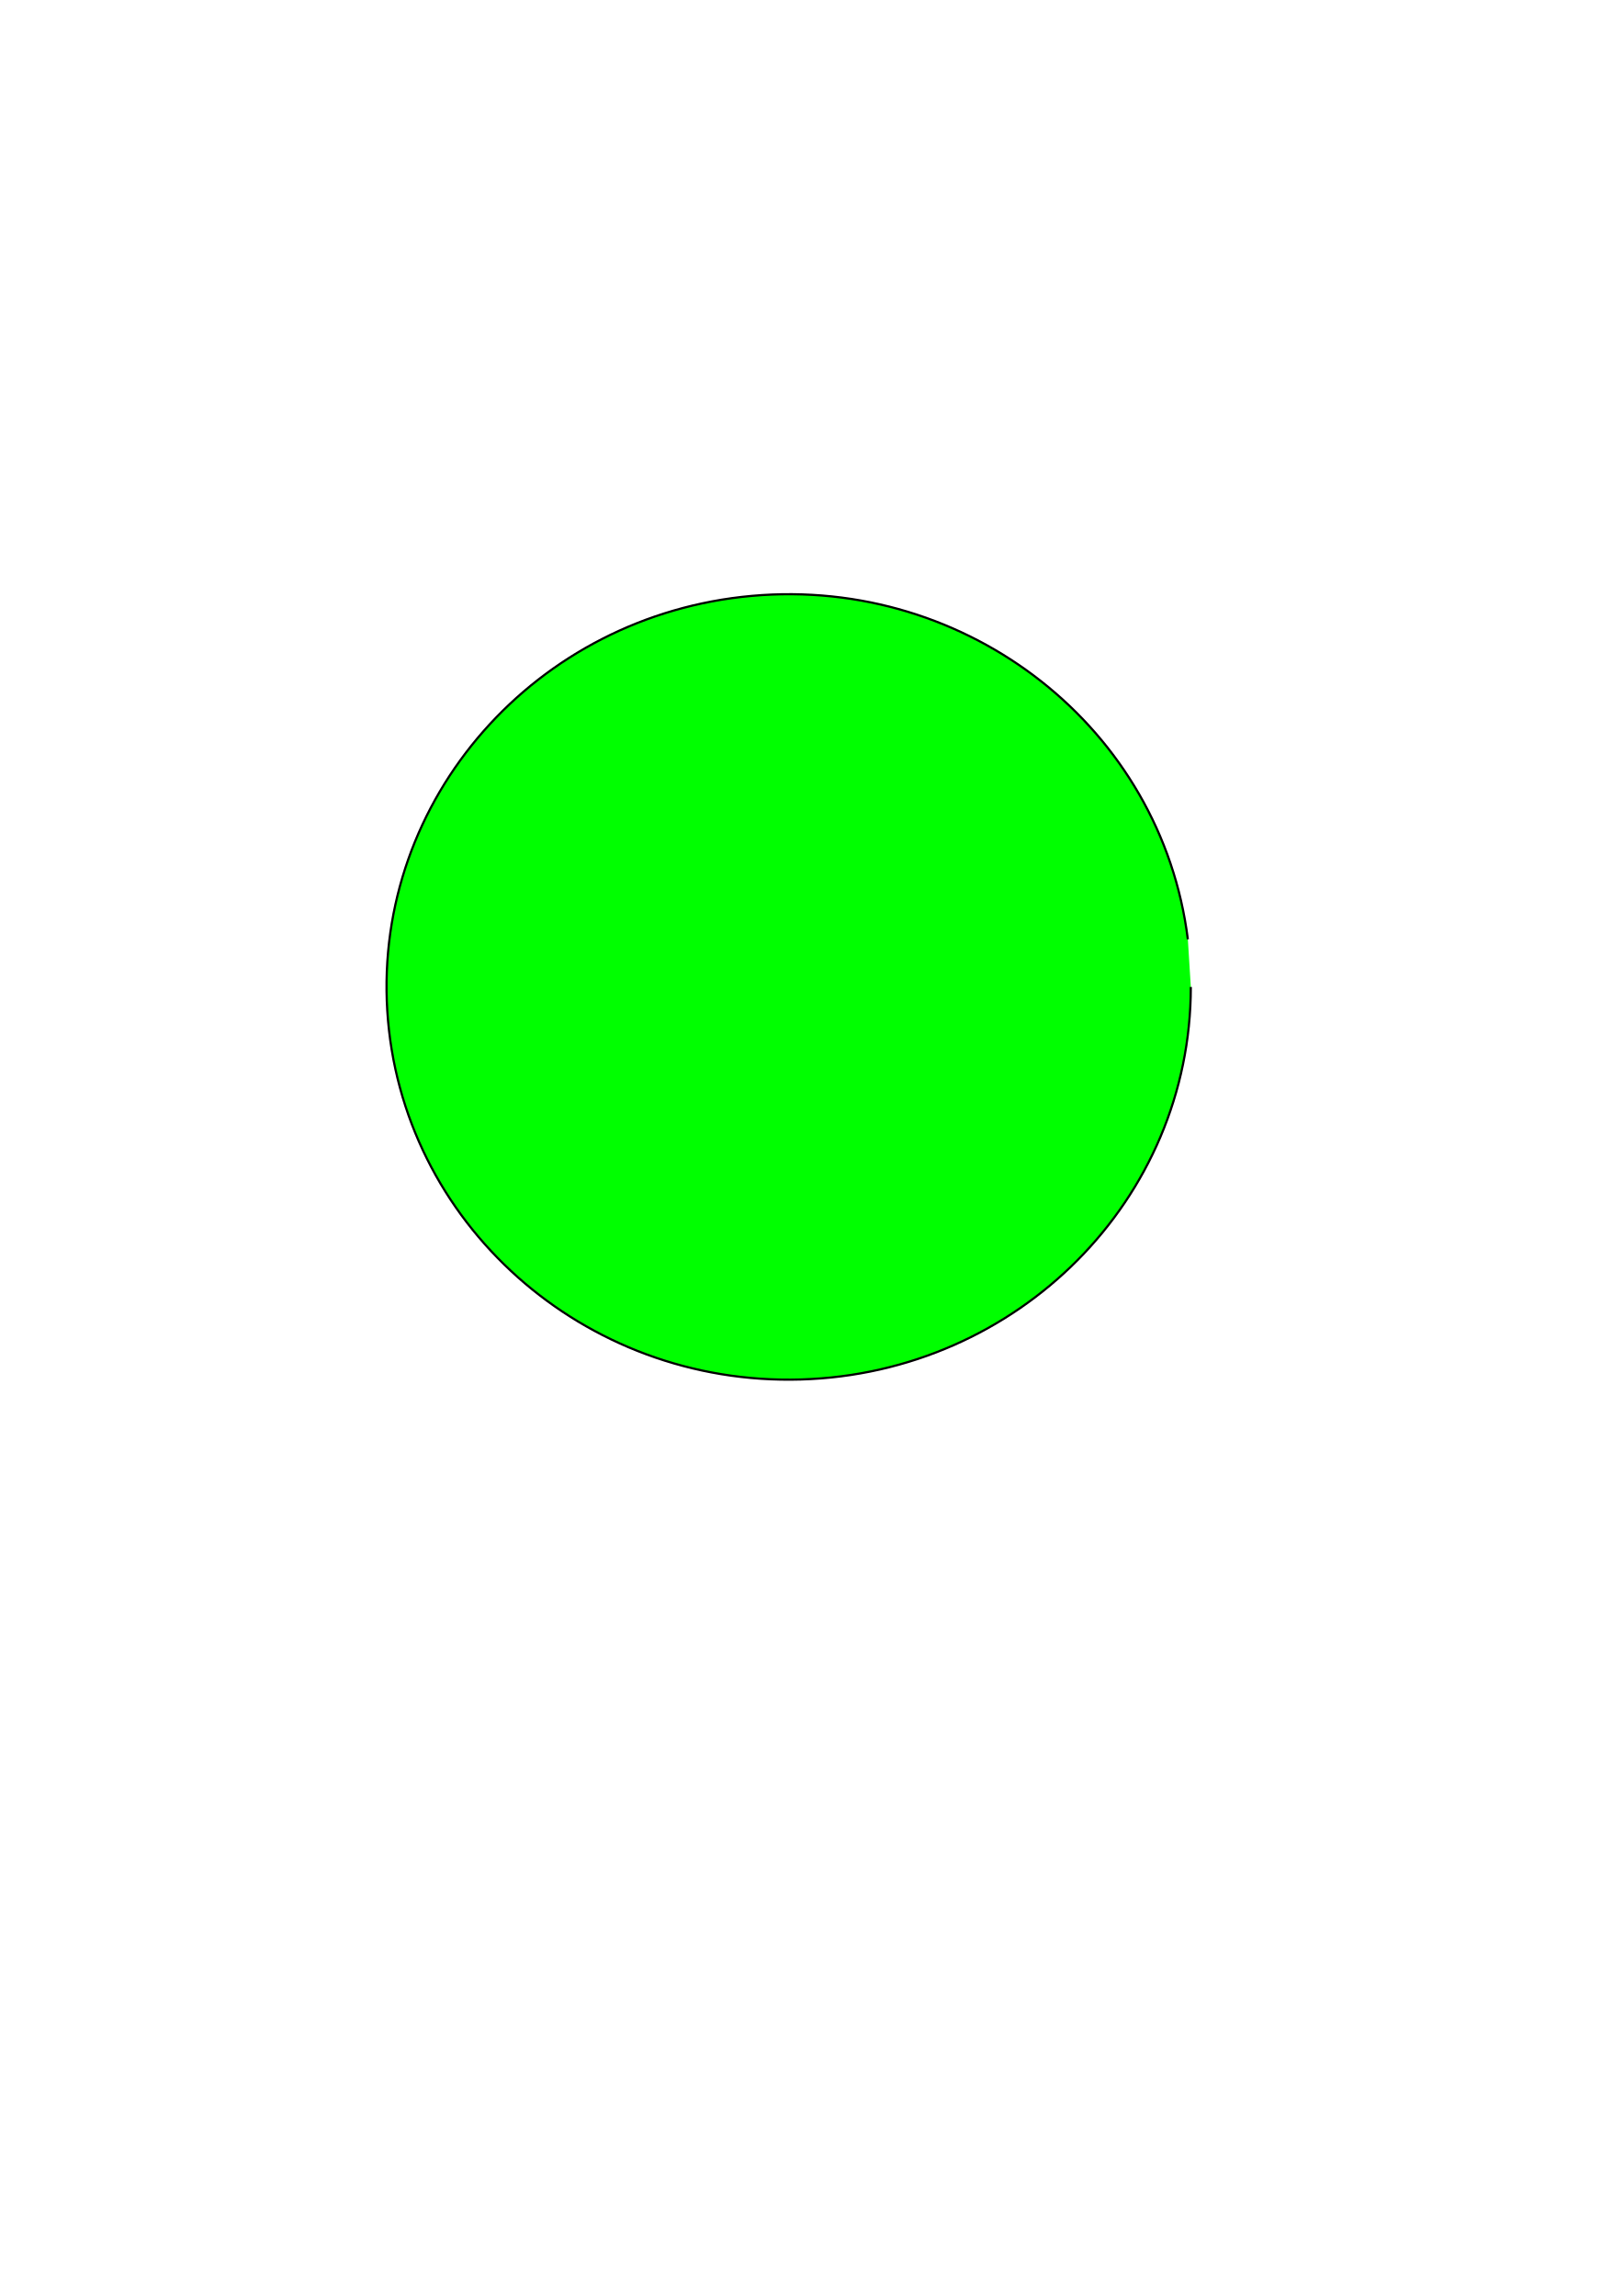
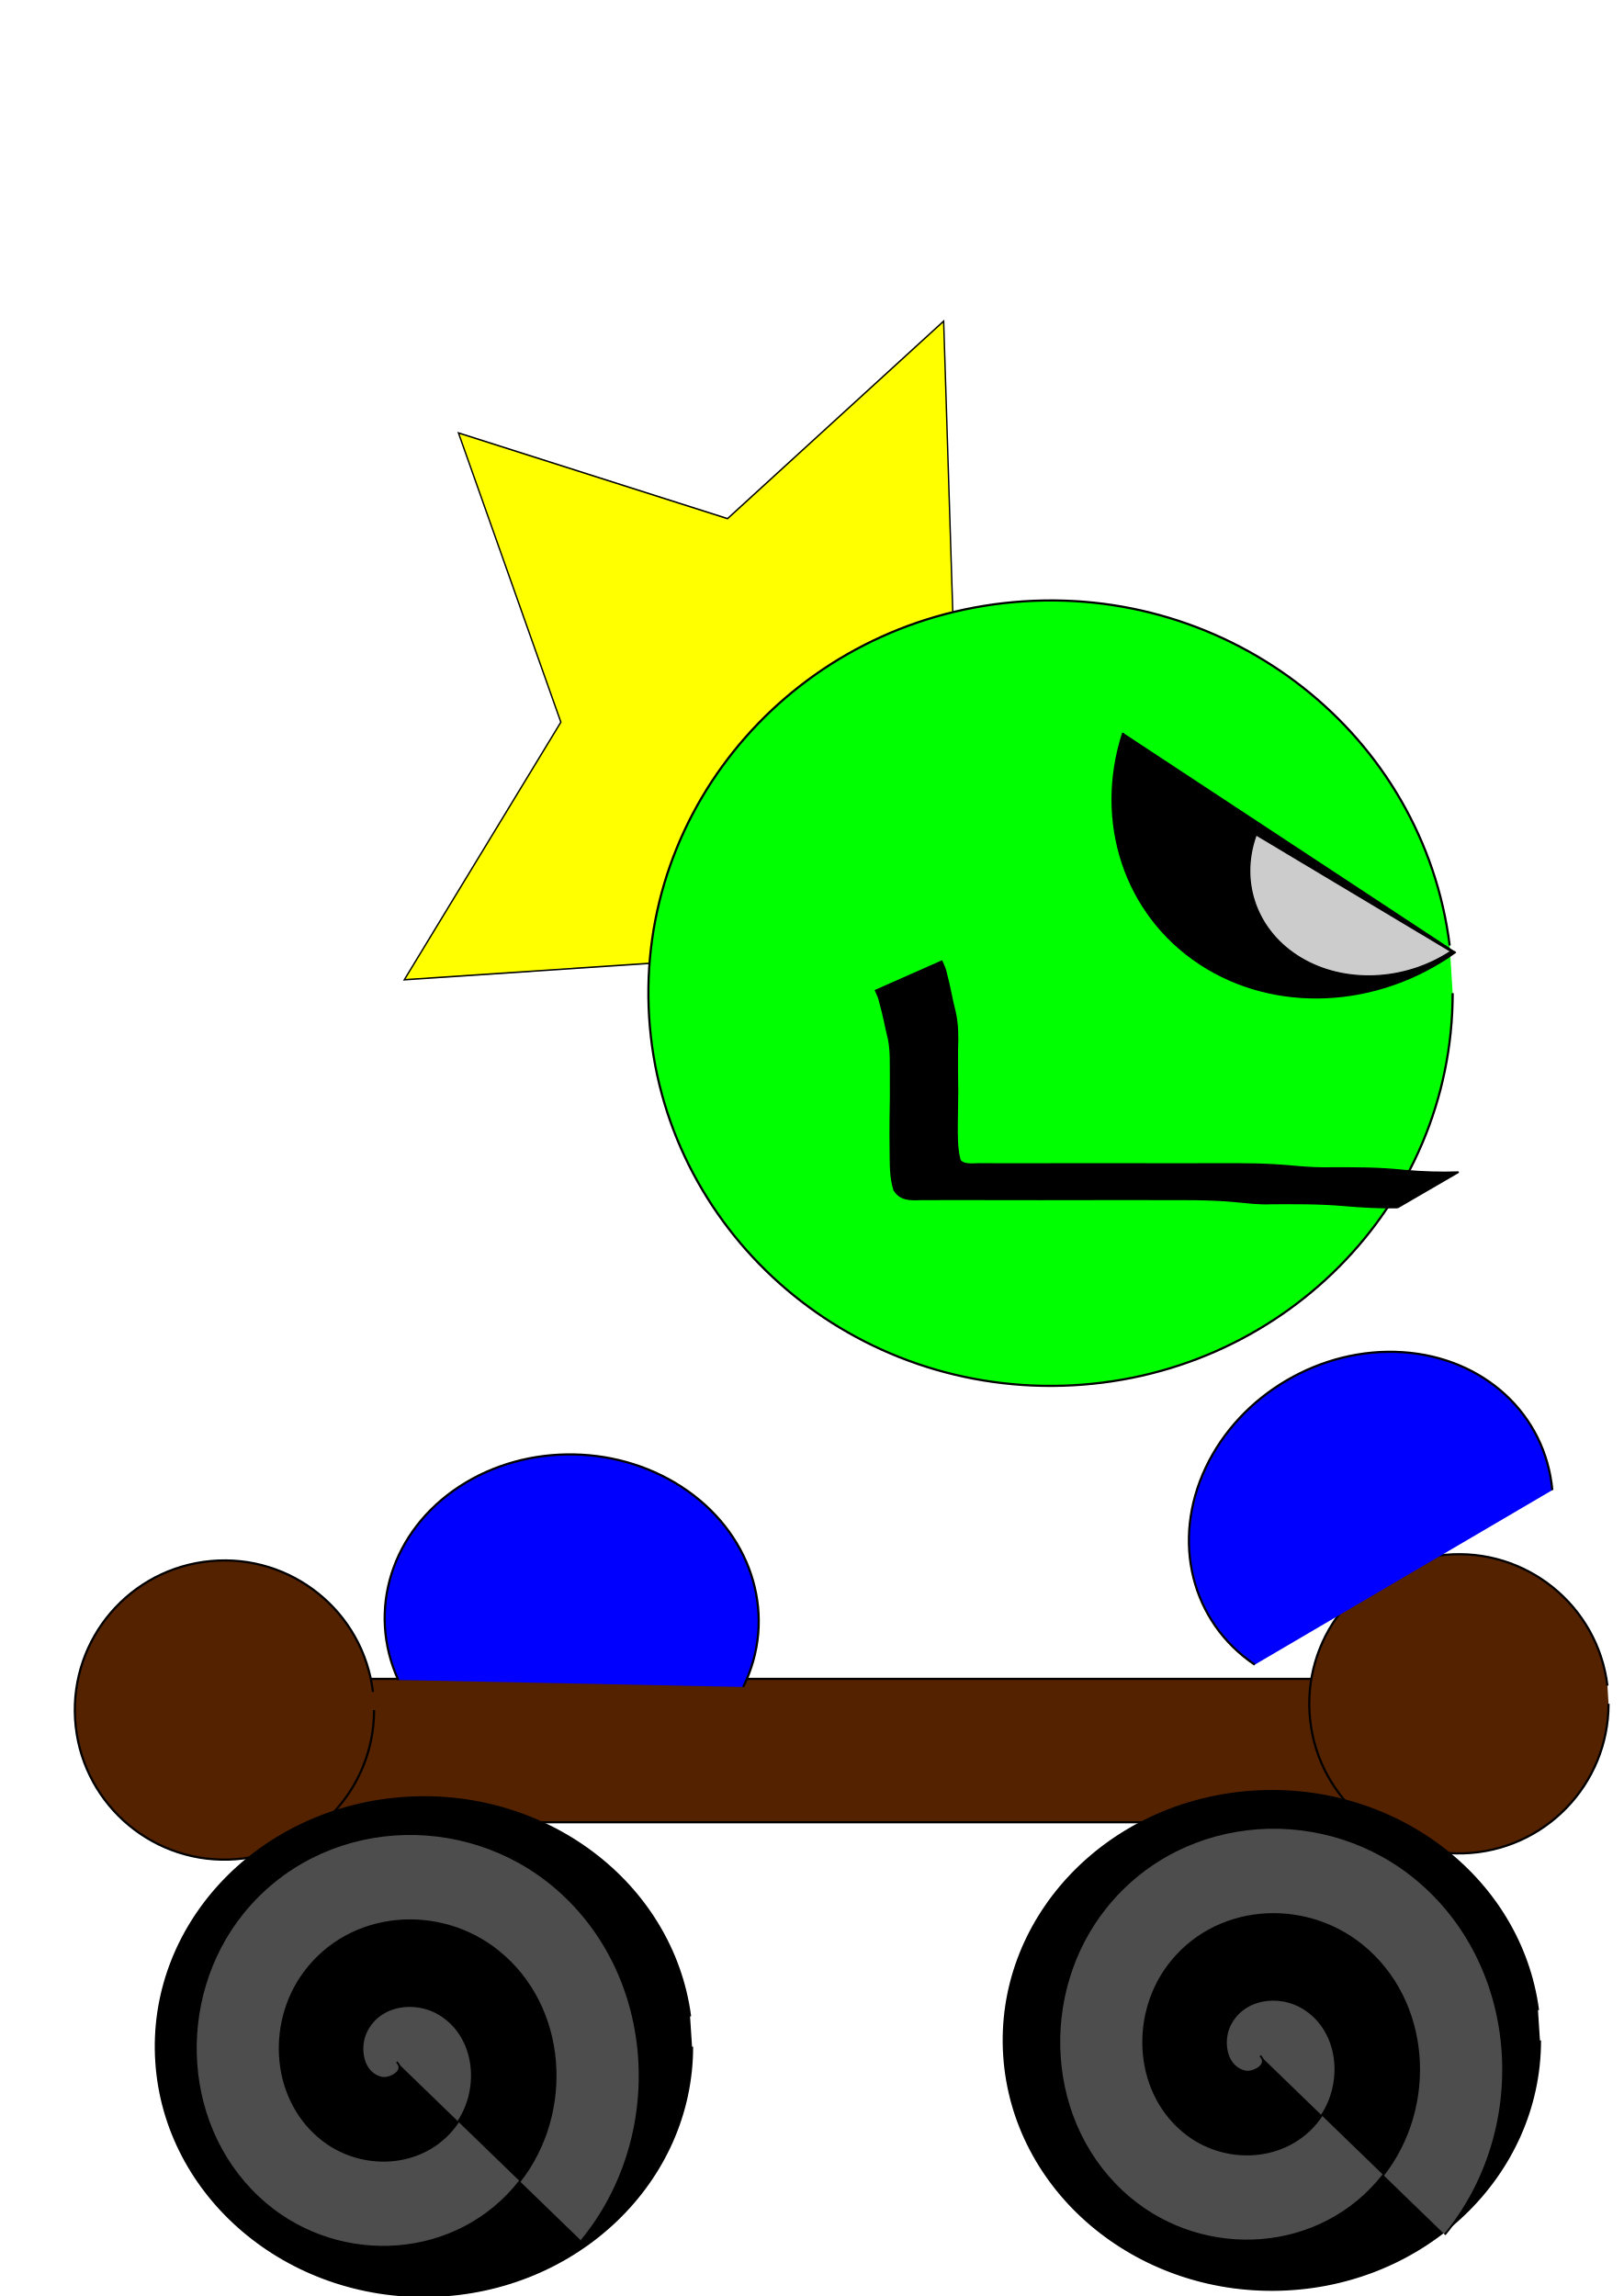
<svg xmlns="http://www.w3.org/2000/svg" width="210mm" height="297mm" viewBox="0 0 744.094 1052.362" id="svg3346" version="1.1">
-   <defs id="defs3348" />
+   <defs id="defs3348">
+     </defs>
  <g id="layer1">
-     <path style="fill:#00ff00;stroke:#000000" id="path3354" d="M 545.714,452.362 A 184.286,180 0 0 1 367.031,632.279 184.286,180 0 0 1 177.483,463.301 184.286,180 0 0 1 344.643,273.11 184.286,180 0 0 1 544.353,430.526" />
+     <rect style="fill:#552200;stroke:#000000" id="rect3342" width="502.857" height="65.714" x="142.857" y="769.505" />
+     <path style="fill:#552200;stroke:#000000" id="path3344" d="m 171.429,783.791 a 68.571,68.571 0 0 1 -66.487,68.54 68.571,68.571 0 0 1 -70.529,-64.373 68.571,68.571 0 0 1 62.199,-72.453 68.571,68.571 0 0 1 74.311,59.968" />
+     <path style="fill:#552200;stroke:#000000" id="path3344-2" d="m 737.144,780.935 a 68.571,68.571 0 0 1 -66.487,68.54 68.571,68.571 0 0 1 -70.529,-64.373 68.571,68.571 0 0 1 62.199,-72.453 68.571,68.571 0 0 1 74.311,59.968" />
+     <path style="fill:#000000;stroke:#000000" id="path3361" d="M 705.714,935.219 A 122.857,114.286 0 0 1 586.592,1049.452 122.857,114.286 0 0 1 460.227,942.164 122.857,114.286 0 0 1 571.667,821.409 122.857,114.286 0 0 1 704.807,921.355" />
+     <path style="fill:#000000;stroke:#000000" id="path3361-0" d="M 317.145,938.079 A 122.857,114.286 0 0 1 198.022,1052.312 122.857,114.286 0 0 1 71.657,945.024 122.857,114.286 0 0 1 183.097,824.269 122.857,114.286 0 0 1 316.237,924.215" />
+     <path style="fill:#0000ff;stroke:#000000" id="path3378" d="m 211.702,762.497 a 85.714,75.714 0 0 1 24.735,-89.726 85.714,75.714 0 0 1 104.524,-1.865 85.714,75.714 0 0 1 28.817,88.771" transform="matrix(0.9992748,0.03807831,-0.03807831,0.9992748,0,0)" />
+     <path style="fill:#0000ff;stroke:#000000" id="path3378-7" d="m 126.697,946.975 a 85.714,75.714 0 0 1 24.735,-89.726 85.714,75.714 0 0 1 104.524,-1.865 85.714,75.714 0 0 1 28.817,88.771" transform="matrix(0.8713643,-0.4906366,0.4906366,0.8713643,0,0)" />
+     <path style="fill:#4d4d4d;fill-rule:evenodd;stroke:#000000;stroke-width:1px;stroke-linecap:butt;stroke-linejoin:miter;stroke-opacity:1" id="path3395-9" d="m 1182.898,740.888 c 5.014,4.727 -3.899,9.091 -7.857,8.333 -10.727,-2.053 -12.842,-15.653 -8.81,-24.048 7.213,-15.015 27.022,-17.332 40.238,-9.286 19.395,11.808 21.95,38.543 9.762,56.429 -16.245,23.838 -50.118,26.622 -72.619,10.238 -28.315,-20.617 -31.322,-61.718 -10.714,-88.81 24.958,-32.811 73.333,-36.037 105,-11.19 37.319,29.281 40.763,84.957 11.667,121.19 -33.593,41.833 -96.586,45.496 -137.381,12.143 -46.353,-37.898 -50.234,-108.22 -12.619,-153.571 42.198,-50.877 119.857,-54.975 169.762,-13.095 55.404,46.494 59.718,131.497 13.571,185.952" transform="matrix(0.8461372,0,0,0.8693754,-423.3867,298.1485)" />
+     <path style="fill:#4d4d4d;fill-rule:evenodd;stroke:#000000;stroke-width:1px;stroke-linecap:butt;stroke-linejoin:miter;stroke-opacity:1" id="path3395-9-7" d="m 1182.898,740.888 c 5.014,4.727 -3.899,9.091 -7.857,8.333 -10.727,-2.053 -12.842,-15.653 -8.81,-24.048 7.213,-15.015 27.022,-17.332 40.238,-9.286 19.395,11.808 21.95,38.543 9.762,56.429 -16.245,23.838 -50.118,26.622 -72.619,10.238 -28.315,-20.617 -31.322,-61.718 -10.714,-88.81 24.958,-32.811 73.333,-36.037 105,-11.19 37.319,29.281 40.763,84.957 11.667,121.19 -33.593,41.833 -96.586,45.496 -137.381,12.143 -46.353,-37.898 -50.234,-108.22 -12.619,-153.571 42.198,-50.877 119.857,-54.975 169.762,-13.095 55.404,46.494 59.718,131.497 13.571,185.952" transform="matrix(0.8461372,0,0,0.8693754,-819.1011,301.0056)" />
+     <path style="fill:#ffff00;stroke:#000000" id="path3433" d="m -734.286,766.648 -126.438,-161.876 -205.029,12.387 114.881,-170.272 -75.138,-191.166 197.439,56.642 158.591,-130.535 7.143,205.279 173.153,110.492 -193.024,70.228 z" transform="matrix(0.6245409,0,0,0.6934614,850.8822,21.09818)" />
+     <path style="fill:#00ff00;stroke:#000000" id="path3354" d="M 665.714,455.219 A 184.286,180 0 0 1 487.031,635.136 184.286,180 0 0 1 297.483,466.158 184.286,180 0 0 1 464.643,275.968 184.286,180 0 0 1 664.353,433.383" />
+     <path style="fill:#000000;stroke:#000000;stroke-width:0.731" id="path3431" d="m 640.487,553.475 c -8.237,0.168 -16.392,-0.339 -24.574,-1.018 -5.705,-0.524 -11.44,-0.724 -17.178,-0.828 -5.274,-0.064 -10.55,-0.042 -15.824,-0.032 -5.864,0.316 -11.612,-0.477 -17.414,-1.007 -5.931,-0.548 -11.896,-0.73 -17.86,-0.833 -5.454,-0.068 -10.909,-0.026 -16.364,-0.041 -6.211,-0.01 -12.422,-6.5e-4 -18.633,-0.02 -6.182,-0.008 -12.365,0.039 -18.547,0.025 -5.428,-10e-4 -10.856,0.012 -16.284,0.019 -5.312,-0.01 -10.625,-0.012 -15.937,-0.006 -6.501,-0.034 -13.003,-0.029 -19.504,-0.041 -6.685,-0.024 -13.37,0.011 -20.056,0.032 -5.866,0.182 -9.408,0.266 -12.48,-4.144 -1.968,-6.053 -1.687,-12.444 -1.797,-18.661 -0.054,-4.785 -0.081,-9.57 -0.02,-14.355 0.148,-6.33 0.183,-12.66 0.137,-18.991 -0.08,-5.677 0.239,-11.329 -0.813,-16.956 -1.396,-5.688 -2.397,-11.43 -4.018,-17.08 -0.351,-1.927 -1.22,-3.736 -2.037,-5.556 0,0 30.285,-13.395 30.285,-13.395 l 0,0 c 0.841,1.934 1.786,3.852 2.105,5.901 1.57,5.726 2.438,11.538 3.939,17.279 1.35,5.756 1.278,11.524 1.074,17.367 -0.051,6.306 -0.016,12.612 0.078,18.917 0.004,4.801 -0.141,9.602 -0.181,14.403 -0.012,5.764 -0.199,11.637 1.294,17.302 1.942,2.773 7.04,1.523 10.341,1.755 6.649,0.021 13.298,0.056 19.946,0.032 6.548,-0.011 13.097,-0.007 19.645,-0.041 5.319,0.007 10.638,0.004 15.956,-0.005 5.406,0.007 10.813,0.02 16.219,0.019 6.155,-0.014 12.309,0.033 18.464,0.022 6.246,-0.023 12.491,-0.021 18.737,-0.041 5.469,-0.019 10.939,0.007 16.407,0.107 5.996,0.145 11.978,0.502 17.934,1.084 5.772,0.516 11.528,0.853 17.342,0.664 5.281,0.005 10.563,0.012 15.843,0.116 5.746,0.145 11.474,0.525 17.18,1.092 8.166,0.707 16.335,0.977 24.549,0.674 0,0 -27.956,16.242 -27.956,16.242 z" />
+     <path style="fill:#000000;stroke:#000000" id="path3427" d="m 743.095,-288.29 a 95.714,104.286 0 0 1 -63.886,98.351 95.714,104.286 0 0 1 -106.375,-32.942" transform="matrix(0.5822604,0.8130024,-0.8130024,0.5822604,0,0)" />
+     <path style="fill:#cccccc;stroke:#000000;stroke-width:0.558" id="path3427-6" d="m 731.07,-252.862 a 52.606,59.112 0 0 1 -35.113,55.748 52.606,59.112 0 0 1 -58.465,-18.672" transform="matrix(0.6191161,0.7852995,-0.8382137,0.5453419,0,0)" />
  </g>
</svg>
